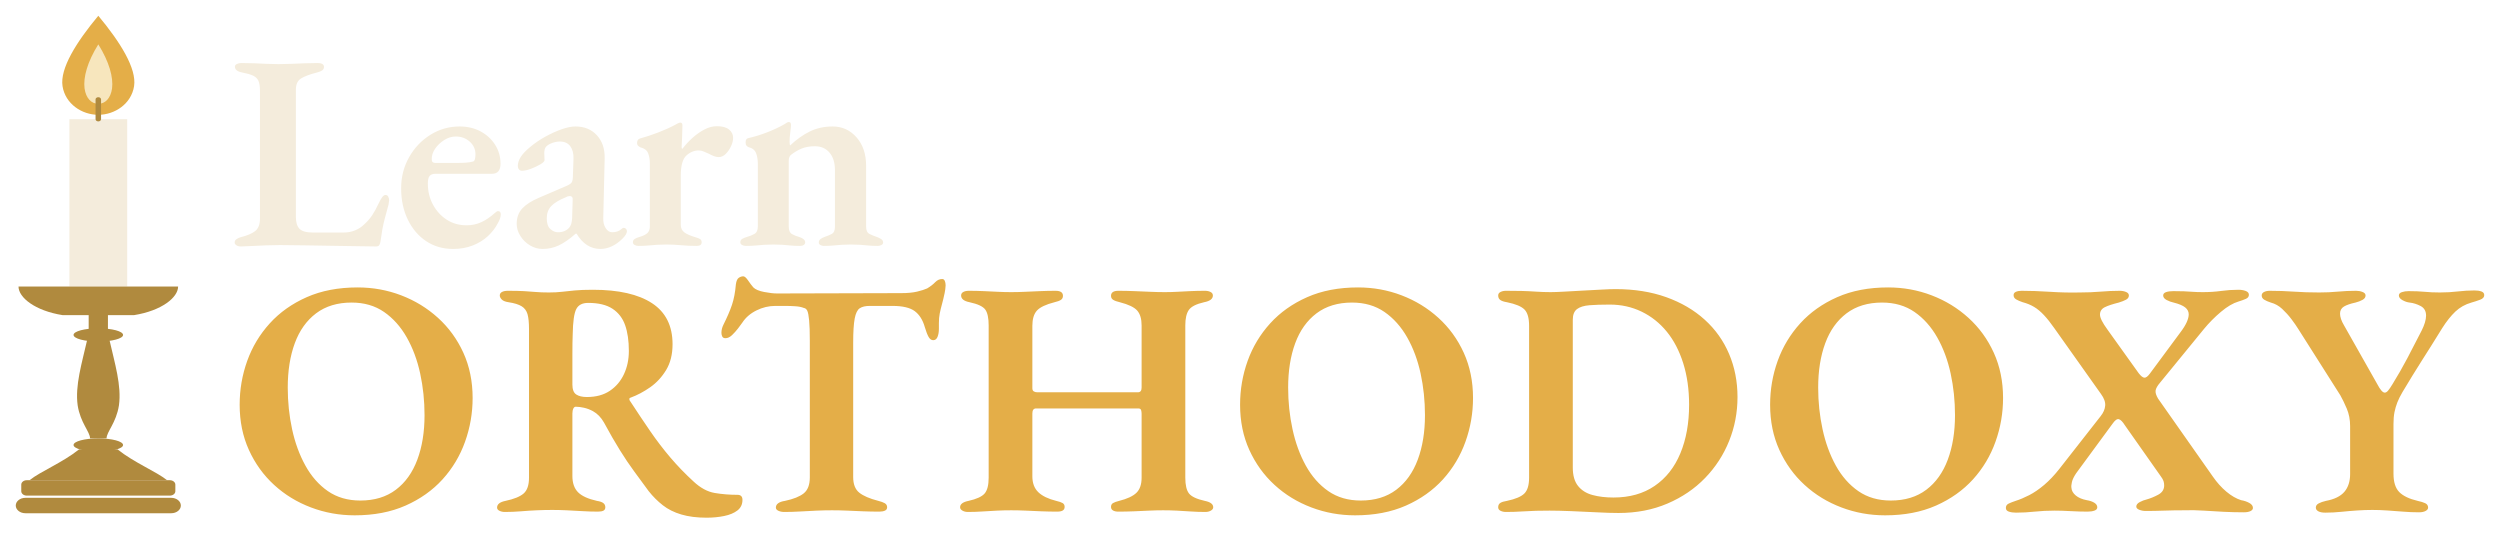
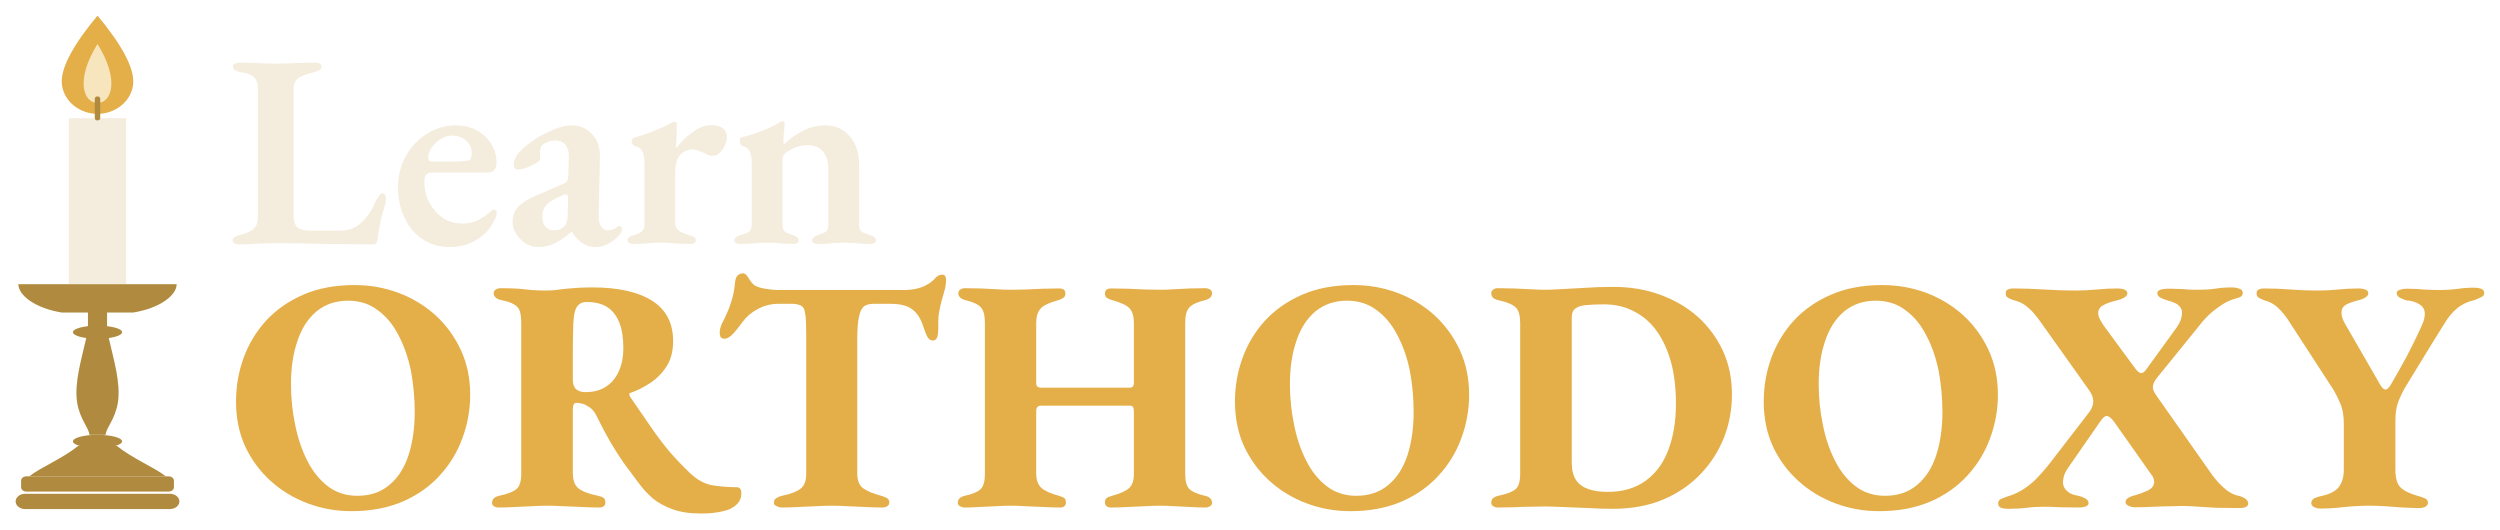
- <svg xmlns="http://www.w3.org/2000/svg" viewBox="-86.91 -194.44 951.97 203.13" role="img" aria-label="Learn Orthodoxy">
+ <svg xmlns="http://www.w3.org/2000/svg" viewBox="-86.91 -194.44 959.77 203.13" role="img" aria-label="Learn Orthodoxy">
  <g transform="translate(-80.91 -188.44) scale(1.0478 0.8382)">
    <path fill="#E4AE48" d="M30 0C38 12 44 24 43 32C42 40 36 45 30 45C24 45 18 40 17 32C16 24 22 12 30 0Z" />
    <path fill="#F7E6BD" d="M30 13C34 21 35.5 28 35 33C34.5 37.5 32.5 40 30 40C27.5 40 25.5 37.5 25 33C24.5 28 26 21 30 13Z" />
    <rect x="19.5" y="47" width="21" height="76" fill="#F4ECDC" stroke="none" stroke-width="1.4" />
    <rect x="29" y="37" width="2" height="11" rx="1" fill="#B08A3E" />
    <g fill="#B08A3E">
      <path d="M1 123H59C59 128 53 134 43 136H17C7 134 1 128 1 123Z" />
      <rect x="26.5" y="135" width="7" height="8" />
      <ellipse cx="30" cy="145" rx="9" ry="3" />
      <path d="M26 147C24 158 21.5 168 22.5 177C23.5 185 27 189 27 192H33C33 189 36.5 185 37.5 177C38.5 168 36 158 34 147Z" />
      <ellipse cx="30" cy="195" rx="9" ry="3" />
      <path d="M23 197H37C43 203 51 207 55 211H5C9 207 17 203 23 197Z" />
      <rect x="2" y="211" width="56" height="7" rx="2" />
      <rect x="0" y="219" width="60" height="7" rx="3.5" />
    </g>
  </g>
-   <path fill="#F4ECDC" d="M4.88 -100.59Q3.71 -100.59 3.07 -101.07Q2.44 -101.54 2.44 -102.07Q2.44 -102.92 3.18 -103.4Q3.92 -103.88 4.66 -104.09Q8.48 -105.04 10.28 -106.47Q12.08 -107.9 12.08 -111.19L12.08 -159.95Q12.08 -162.39 11.5 -163.66Q10.92 -164.93 9.49 -165.62Q8.06 -166.31 5.3 -166.84Q2.54 -167.37 2.54 -169.07Q2.54 -169.7 3.29 -170.07Q4.03 -170.44 4.98 -170.44Q7.63 -170.44 10.02 -170.34Q12.4 -170.23 14.63 -170.13Q16.85 -170.02 19.08 -170.02Q21.52 -170.02 24.01 -170.13Q26.5 -170.23 29.1 -170.34Q31.69 -170.44 34.13 -170.44Q35.19 -170.44 35.83 -170.07Q36.46 -169.7 36.46 -168.96Q36.46 -168.11 35.78 -167.63Q35.09 -167.16 33.81 -166.84Q29.68 -165.78 27.72 -164.56Q25.76 -163.34 25.76 -160.27L25.76 -111.83Q25.76 -108.75 27.14 -107.32Q28.51 -105.89 32.33 -105.89L43.88 -105.89Q46.32 -105.89 48.34 -106.74Q50.35 -107.59 51.62 -108.86Q53.53 -110.55 54.8 -112.46Q56.07 -114.37 57.24 -116.91Q57.98 -118.5 58.62 -119.35Q59.25 -120.2 59.89 -120.2Q60.63 -120.2 60.95 -119.51Q61.27 -118.82 61.27 -118.08Q61.27 -117.97 61.16 -117.44Q61.06 -116.91 61.06 -116.6Q60.21 -113.52 59.63 -111.3Q59.04 -109.07 58.67 -107Q58.3 -104.94 57.98 -102.5Q57.88 -101.76 57.56 -101.17Q57.24 -100.59 56.29 -100.59Q53.11 -100.59 48.65 -100.7Q44.2 -100.8 39.22 -100.85Q34.24 -100.91 29.2 -101.01Q24.17 -101.12 19.72 -101.12Q17.38 -101.12 14.36 -101.01Q11.34 -100.91 8.69 -100.75Q6.04 -100.59 4.88 -100.59ZM85.66 -99.64Q79.83 -99.64 75.38 -102.6Q70.92 -105.57 68.38 -110.82Q65.84 -116.07 65.84 -122.74Q65.84 -129.21 68.86 -134.56Q71.88 -139.92 76.97 -143.1Q82.05 -146.28 88.1 -146.28Q92.55 -146.28 96.05 -144.42Q99.54 -142.57 101.61 -139.33Q103.68 -136.1 103.68 -132.07Q103.68 -128.26 100.39 -128.26L78.87 -128.26Q77.39 -128.26 76.7 -127.46Q76.01 -126.67 76.01 -124.55Q76.01 -120.09 77.97 -116.49Q79.93 -112.89 83.22 -110.77Q86.51 -108.65 90.75 -108.65Q93.82 -108.65 96.42 -109.86Q99.01 -111.08 101.35 -113.2Q101.77 -113.52 102.09 -113.79Q102.41 -114.05 102.72 -114.05Q103.78 -114.05 103.78 -112.78Q103.78 -111.3 102.51 -109.18Q101.24 -106.74 98.86 -104.51Q96.47 -102.29 93.08 -100.96Q89.69 -99.64 85.66 -99.64ZM78.87 -132.39L86.4 -132.39Q89.16 -132.39 90.53 -132.5Q91.91 -132.6 93.18 -132.92Q93.71 -133.03 93.93 -133.82Q94.14 -134.62 94.14 -135.68Q94.14 -138.54 91.97 -140.5Q89.79 -142.46 86.61 -142.46Q84.39 -142.46 82.27 -141.13Q80.15 -139.81 78.77 -137.8Q77.39 -135.78 77.5 -133.66Q77.5 -132.39 78.87 -132.39ZM119.7 -99.64Q117.16 -99.64 114.88 -101.01Q112.6 -102.39 111.22 -104.62Q109.84 -106.84 109.84 -109.18Q109.84 -112.78 111.96 -115.06Q114.08 -117.34 118.32 -119.14L128.18 -123.38Q130.3 -124.23 130.78 -124.97Q131.25 -125.71 131.25 -127.73L131.47 -133.98Q131.57 -136.95 130.25 -138.75Q128.92 -140.55 126.27 -140.55Q124.89 -140.55 123.41 -140.02Q121.93 -139.49 121.08 -138.64Q120.65 -138.22 120.5 -137.53Q120.34 -136.84 120.34 -136.21Q120.34 -135.68 120.39 -134.88Q120.44 -134.09 120.44 -133.45Q120.44 -132.81 118.85 -131.86Q117.26 -130.91 115.25 -130.16Q113.23 -129.42 111.86 -129.42Q111.11 -129.42 110.69 -129.95Q110.27 -130.48 110.27 -131.22Q110.27 -132.92 111.38 -134.67Q112.49 -136.42 114.93 -138.43Q117.58 -140.66 120.76 -142.41Q123.94 -144.16 126.96 -145.22Q129.98 -146.28 132.21 -146.28Q137.3 -146.28 140.37 -142.94Q143.44 -139.6 143.34 -134.19L142.81 -111.51Q142.7 -109.18 143.71 -107.59Q144.72 -106 146.2 -106Q148.43 -106 149.8 -107.27Q150.23 -107.69 150.55 -107.69Q151.08 -107.69 151.45 -107.32Q151.82 -106.95 151.82 -106.42Q151.82 -105.25 150.12 -103.56Q148.21 -101.65 146.04 -100.64Q143.87 -99.64 141.75 -99.64Q136.13 -99.64 132.63 -105.47L132.31 -105.47Q128.82 -102.39 125.9 -101.01Q122.99 -99.64 119.7 -99.64ZM125.53 -106Q127.01 -106 128.07 -106.47Q129.13 -106.95 129.88 -107.8Q130.3 -108.33 130.57 -109.07Q130.83 -109.81 130.94 -111.19L131.15 -117.97Q131.25 -119.03 130.94 -119.4Q130.62 -119.78 130.19 -119.78Q129.98 -119.78 129.56 -119.72Q129.13 -119.67 128.6 -119.35Q124.68 -117.76 122.99 -115.96Q121.29 -114.16 121.29 -111.3Q121.29 -108.43 122.67 -107.21Q124.05 -106 125.53 -106ZM156.21 -100.8Q155.36 -100.8 154.72 -101.17Q154.09 -101.54 154.09 -102.18Q154.09 -103.03 154.78 -103.45Q155.46 -103.88 156.52 -104.19Q158.75 -104.83 159.65 -105.73Q160.55 -106.63 160.55 -108.22L160.55 -132.07Q160.55 -134.51 159.86 -136.15Q159.17 -137.8 156.95 -138.33Q156.52 -138.54 156.1 -138.91Q155.68 -139.28 155.68 -140.02Q155.68 -141.4 156.84 -141.72Q160.02 -142.57 163.73 -144Q167.44 -145.43 169.99 -146.81Q170.52 -147.12 171.15 -147.44Q171.79 -147.76 172.11 -147.76Q172.95 -147.76 172.95 -146.7Q172.95 -146.28 172.9 -144.79Q172.85 -143.31 172.8 -141.56Q172.74 -139.81 172.64 -138.43Q172.64 -137.8 172.95 -137.8Q174.65 -140.02 176.77 -141.93Q178.89 -143.84 181.28 -145.11Q183.66 -146.38 186.1 -146.38Q189.17 -146.38 190.71 -145.11Q192.25 -143.84 192.25 -141.93Q192.25 -140.45 191.45 -138.75Q190.66 -137.05 189.44 -135.83Q188.22 -134.62 186.73 -134.62Q185.89 -134.62 184.93 -134.99Q183.98 -135.36 183.02 -135.89Q182.07 -136.31 181.06 -136.74Q180.06 -137.16 179.21 -137.16Q176.56 -137.16 174.44 -135.2Q172.32 -133.24 172.32 -127.51L172.32 -108.86Q172.32 -106.95 173.7 -105.94Q175.07 -104.94 177.94 -104.09Q179.1 -103.77 179.69 -103.4Q180.27 -103.03 180.27 -102.18Q180.27 -100.8 178.36 -100.8Q175.18 -100.8 172.37 -101.07Q169.56 -101.33 166.81 -101.33Q165 -101.33 163.36 -101.23Q161.72 -101.12 160.02 -100.96Q158.33 -100.8 156.21 -100.8ZM197.11 -100.8Q196.26 -100.8 195.63 -101.17Q194.99 -101.54 194.99 -102.18Q194.99 -103.03 195.68 -103.45Q196.37 -103.88 197.43 -104.19Q199.02 -104.62 200.35 -105.36Q201.67 -106.1 201.67 -108.22L201.67 -131.97Q201.67 -134.4 200.98 -136.15Q200.29 -137.9 198.07 -138.43Q197.64 -138.64 197.32 -139.01Q197.01 -139.39 197.01 -140.23Q197.01 -141.61 197.96 -141.82Q201.67 -142.67 205.33 -144.1Q208.98 -145.53 211.74 -147.12Q212.16 -147.34 212.59 -147.65Q213.01 -147.97 213.44 -147.97Q213.97 -147.97 214.13 -147.6Q214.28 -147.23 214.28 -146.81Q214.28 -146.06 214.02 -144.05Q213.75 -142.04 213.75 -140.55Q213.75 -140.13 213.81 -139.65Q213.86 -139.17 213.97 -139.07Q217.57 -142.46 221.44 -144.37Q225.31 -146.28 230.18 -146.28Q235.59 -146.28 239.25 -142.14Q242.9 -138.01 242.9 -131.22L242.9 -108.12Q242.9 -106 244.18 -105.36Q245.45 -104.72 247.04 -104.19Q247.89 -103.88 248.63 -103.4Q249.37 -102.92 249.37 -102.07Q249.37 -101.44 248.68 -101.12Q247.99 -100.8 247.36 -100.8Q245.24 -100.8 243.65 -100.96Q242.06 -101.12 240.52 -101.23Q238.98 -101.33 237.07 -101.33Q235.27 -101.33 233.68 -101.23Q232.09 -101.12 230.45 -100.96Q228.81 -100.8 226.69 -100.8Q226.16 -100.8 225.52 -101.12Q224.88 -101.44 224.88 -102.07Q224.88 -102.92 225.52 -103.4Q226.16 -103.88 227 -104.19Q228.59 -104.72 229.81 -105.36Q231.03 -106 231.03 -108.12L231.03 -129.63Q231.03 -133.87 228.97 -136.31Q226.9 -138.75 223.4 -138.75Q220.54 -138.75 218.42 -137.9Q216.3 -137.05 214.28 -135.46Q213.86 -135.15 213.65 -134.56Q213.44 -133.98 213.44 -133.34L213.44 -108.12Q213.44 -106 214.66 -105.31Q215.87 -104.62 217.46 -104.19Q219.69 -103.45 219.69 -102.18Q219.69 -101.54 219.16 -101.17Q218.63 -100.8 217.78 -100.8Q215.66 -100.8 214.07 -100.96Q212.48 -101.12 211 -101.23Q209.51 -101.33 207.61 -101.33Q205.8 -101.33 204.21 -101.23Q202.62 -101.12 200.93 -100.96Q199.23 -100.8 197.11 -100.8Z" />
-   <path fill="#E4AE48" d="M48.13 1.79Q39.42 1.79 31.49 -1.22Q23.55 -4.22 17.47 -9.79Q11.39 -15.36 7.87 -23.1Q4.35 -30.85 4.35 -40.32Q4.35 -49.02 7.23 -57.02Q10.11 -65.02 15.81 -71.3Q21.5 -77.57 29.89 -81.28Q38.27 -84.99 49.28 -84.99Q57.98 -84.99 65.86 -81.98Q73.73 -78.98 79.87 -73.41Q86.02 -67.84 89.54 -60.1Q93.06 -52.35 93.06 -42.88Q93.06 -34.3 90.18 -26.24Q87.3 -18.18 81.6 -11.9Q75.9 -5.63 67.52 -1.92Q59.14 1.79 48.13 1.79ZM50.3 -3.84Q58.37 -3.84 63.81 -7.94Q69.25 -12.03 72 -19.39Q74.75 -26.75 74.75 -36.35Q74.75 -44.54 73.09 -52.22Q71.42 -59.9 67.97 -65.98Q64.51 -72.06 59.33 -75.65Q54.14 -79.23 46.98 -79.23Q38.91 -79.23 33.47 -75.14Q28.03 -71.04 25.34 -63.74Q22.66 -56.45 22.66 -46.85Q22.66 -38.66 24.32 -30.98Q25.98 -23.3 29.38 -17.15Q32.77 -11.01 37.95 -7.42Q43.14 -3.84 50.3 -3.84ZM182.12 2.69Q176.61 2.69 172.52 1.47Q168.42 0.26 165.48 -2.05Q162.53 -4.35 160.1 -7.42Q157.29 -11.26 154.6 -14.91Q151.91 -18.56 149.16 -22.98Q146.41 -27.39 143.08 -33.54Q141.41 -36.48 138.85 -37.89Q137.19 -38.78 135.46 -39.17Q133.73 -39.55 132.58 -39.55Q131.81 -39.68 131.43 -38.91Q131.05 -38.14 131.05 -36.99L131.05 -13.18Q131.05 -9.22 133.16 -7.04Q135.27 -4.86 140.39 -3.71Q142.05 -3.46 142.82 -2.88Q143.59 -2.3 143.59 -1.28Q143.59 -0.38 142.89 0Q142.18 0.38 140.77 0.38Q137.83 0.38 134.76 0.19Q131.69 0 128.81 -0.13Q125.93 -0.26 123.37 -0.26Q120.55 -0.26 117.54 -0.13Q114.53 0 111.46 0.26Q108.39 0.51 105.32 0.51Q104.17 0.51 103.27 0.06Q102.37 -0.38 102.37 -1.15Q102.37 -3.07 105.57 -3.71Q110.44 -4.74 112.49 -6.53Q114.53 -8.32 114.53 -12.54L114.53 -69.12Q114.53 -72.83 113.96 -74.82Q113.38 -76.8 111.72 -77.82Q110.05 -78.85 106.73 -79.36Q104.93 -79.62 104.17 -80.38Q103.4 -81.15 103.4 -81.92Q103.4 -82.82 104.23 -83.26Q105.06 -83.71 106.47 -83.71Q110.31 -83.71 112.61 -83.58Q114.92 -83.46 117.03 -83.26Q119.14 -83.07 122.09 -83.07Q124.9 -83.07 127.08 -83.33Q129.25 -83.58 131.94 -83.84Q134.63 -84.1 138.85 -84.1Q153.57 -84.1 161.38 -78.98Q169.19 -73.86 169.19 -63.36Q169.19 -57.6 166.76 -53.57Q164.33 -49.54 160.68 -46.98Q157.03 -44.42 153.19 -43.01Q152.68 -42.88 152.74 -42.37Q152.81 -41.86 153.19 -41.47Q157.03 -35.58 160.68 -30.27Q164.33 -24.96 168.36 -20.22Q172.39 -15.49 177.13 -11.14Q181.09 -7.42 185.25 -6.72Q189.41 -6.02 193.89 -6.02Q195.81 -6.02 195.81 -4.1Q195.81 -1.54 193.89 -0.06Q191.97 1.41 188.84 2.05Q185.7 2.69 182.12 2.69ZM136.55 -43.26Q141.8 -43.26 145.32 -45.63Q148.84 -48 150.69 -51.97Q152.55 -55.94 152.55 -60.8Q152.55 -66.56 151.14 -70.59Q149.73 -74.62 146.34 -76.86Q142.95 -79.1 137.06 -79.1Q133.73 -79.1 132.52 -76.74Q131.3 -74.37 131.17 -67.2Q131.05 -64.26 131.05 -59.46Q131.05 -54.66 131.05 -48Q131.05 -45.18 132.52 -44.22Q133.99 -43.26 136.55 -43.26ZM211.73 0.51Q210.45 0.51 209.49 0.06Q208.53 -0.38 208.53 -1.15Q208.53 -2.18 209.43 -2.82Q210.32 -3.46 211.99 -3.71Q216.85 -4.74 219.16 -6.59Q221.46 -8.45 221.46 -12.67L221.46 -64.51Q221.46 -69.76 221.2 -72.45Q220.95 -75.14 220.5 -76.1Q220.05 -77.06 219.16 -77.18Q217.88 -77.7 215.96 -77.82Q214.04 -77.95 212.24 -77.95L208.28 -77.95Q204.56 -77.95 201.11 -76.22Q197.65 -74.5 195.73 -71.55Q195.22 -70.78 194.13 -69.38Q193.04 -67.97 191.83 -66.82Q190.61 -65.66 189.33 -65.66Q188.44 -65.66 188.12 -66.3Q187.8 -66.94 187.8 -67.71Q187.8 -69.25 188.56 -70.78Q190.74 -75.14 191.83 -78.4Q192.92 -81.66 193.3 -86.14Q193.56 -88.06 194.39 -88.64Q195.22 -89.22 196.12 -89.22Q196.88 -89.22 197.97 -87.62Q199.06 -86.02 199.96 -84.99Q201.11 -83.84 204.05 -83.26Q207 -82.69 209.04 -82.69L256.28 -82.82Q259.86 -82.82 262.29 -83.39Q264.72 -83.97 266.13 -84.61Q268.05 -85.76 269.2 -86.98Q270.36 -88.19 271.89 -88.19Q272.53 -88.19 272.85 -87.49Q273.17 -86.78 273.17 -85.76Q273.17 -85.12 273.04 -84.29Q272.92 -83.46 272.79 -82.82Q272.28 -80.38 271.76 -78.53Q271.25 -76.67 270.93 -75.07Q270.61 -73.47 270.61 -71.42L270.61 -69.25Q270.61 -67.46 270.1 -66.18Q269.59 -64.9 268.44 -64.9Q267.41 -64.9 266.71 -66.11Q266 -67.33 265.24 -69.89Q264.08 -73.98 261.4 -75.97Q258.71 -77.95 252.95 -77.95L244.24 -77.95Q241.81 -77.95 240.47 -77.06Q239.12 -76.16 238.55 -73.15Q237.97 -70.14 237.97 -63.87L237.97 -12.8Q237.97 -8.7 240.28 -6.85Q242.58 -4.99 247.57 -3.71Q249.11 -3.33 250 -2.82Q250.9 -2.3 250.9 -1.28Q250.9 -0.38 250.07 0Q249.24 0.38 247.96 0.38Q244.88 0.38 241.81 0.26Q238.74 0.13 235.73 0Q232.72 -0.13 229.91 -0.13Q227.09 -0.13 224.08 0Q221.08 0.13 217.94 0.32Q214.8 0.51 211.73 0.51ZM281.63 0.51Q280.47 0.51 279.58 0Q278.68 -0.51 278.68 -1.28Q278.68 -3.07 281.88 -3.71Q286.49 -4.74 288.03 -6.53Q289.56 -8.32 289.56 -12.54L289.56 -70.53Q289.56 -74.75 288.28 -76.54Q287 -78.34 282.27 -79.36Q279.07 -80 279.07 -81.92Q279.07 -82.82 279.9 -83.26Q280.73 -83.71 282.01 -83.71Q285.08 -83.71 287.77 -83.58Q290.46 -83.46 293.02 -83.33Q295.58 -83.2 298.14 -83.2Q300.7 -83.2 303.45 -83.33Q306.2 -83.46 309.15 -83.58Q312.09 -83.71 315.03 -83.71Q317.85 -83.71 317.85 -81.79Q317.85 -80.77 317.08 -80.26Q316.31 -79.74 314.65 -79.36Q309.66 -78.08 307.93 -76.16Q306.2 -74.24 306.2 -70.4L306.2 -46.59Q306.2 -45.7 306.78 -45.38Q307.35 -45.06 308.12 -45.06L346.39 -45.06Q347.8 -45.06 347.8 -46.85L347.8 -70.53Q347.8 -74.24 346.14 -76.16Q344.47 -78.08 339.48 -79.36Q337.82 -79.74 336.99 -80.26Q336.15 -80.77 336.15 -81.79Q336.15 -83.71 338.97 -83.71Q342.04 -83.71 345.11 -83.58Q348.19 -83.46 351.07 -83.33Q353.95 -83.2 356.63 -83.2Q359.07 -83.2 361.37 -83.33Q363.67 -83.46 366.3 -83.58Q368.92 -83.71 371.99 -83.71Q373.15 -83.71 374.04 -83.26Q374.94 -82.82 374.94 -81.92Q374.94 -80 371.61 -79.36Q367.13 -78.34 365.79 -76.42Q364.44 -74.5 364.44 -70.53L364.44 -12.54Q364.44 -8.32 365.85 -6.53Q367.26 -4.74 371.87 -3.71Q375.07 -3.07 375.07 -1.28Q375.07 -0.51 374.17 0Q373.27 0.51 372.12 0.51Q369.18 0.51 366.49 0.32Q363.8 0.13 361.18 0Q358.55 -0.13 355.99 -0.13Q353.43 -0.13 350.62 0Q347.8 0.13 344.86 0.26Q341.91 0.38 338.84 0.38Q337.69 0.38 336.92 -0.06Q336.15 -0.51 336.15 -1.41Q336.15 -2.43 336.92 -2.88Q337.69 -3.33 339.23 -3.71Q343.83 -4.86 345.82 -6.78Q347.8 -8.7 347.8 -12.54L347.8 -36.86Q347.8 -37.63 347.61 -38.27Q347.42 -38.91 346.52 -38.91L307.61 -38.91Q306.2 -38.91 306.2 -36.99L306.2 -13.06Q306.2 -9.22 308.44 -7.04Q310.68 -4.86 315.29 -3.71Q316.95 -3.33 317.72 -2.88Q318.49 -2.43 318.49 -1.41Q318.49 -0.51 317.79 -0.06Q317.08 0.38 315.67 0.38Q312.73 0.38 309.66 0.26Q306.59 0.13 303.71 0Q300.83 -0.13 298.14 -0.13Q295.45 -0.13 292.76 0Q290.07 0.13 287.26 0.32Q284.44 0.51 281.63 0.51ZM429.08 1.79Q420.37 1.79 412.44 -1.22Q404.5 -4.22 398.42 -9.79Q392.34 -15.36 388.82 -23.1Q385.3 -30.85 385.3 -40.32Q385.3 -49.02 388.18 -57.02Q391.06 -65.02 396.76 -71.3Q402.45 -77.57 410.84 -81.28Q419.22 -84.99 430.23 -84.99Q438.93 -84.99 446.8 -81.98Q454.68 -78.98 460.82 -73.41Q466.96 -67.84 470.48 -60.1Q474 -52.35 474 -42.88Q474 -34.3 471.12 -26.24Q468.24 -18.18 462.55 -11.9Q456.85 -5.63 448.47 -1.92Q440.08 1.79 429.08 1.79ZM431.25 -3.84Q439.32 -3.84 444.76 -7.94Q450.2 -12.03 452.95 -19.39Q455.7 -26.75 455.7 -36.35Q455.7 -44.54 454.04 -52.22Q452.37 -59.9 448.92 -65.98Q445.46 -72.06 440.28 -75.65Q435.09 -79.23 427.92 -79.23Q419.86 -79.23 414.42 -75.14Q408.98 -71.04 406.29 -63.74Q403.6 -56.45 403.6 -46.85Q403.6 -38.66 405.27 -30.98Q406.93 -23.3 410.32 -17.15Q413.72 -11.01 418.9 -7.42Q424.08 -3.84 431.25 -3.84ZM529.4 0.9Q525.95 0.9 521.08 0.64Q516.22 0.38 511.29 0.19Q506.36 0 503.16 0Q500.6 0 497.98 0.06Q495.35 0.13 492.54 0.32Q489.72 0.51 486.52 0.51Q485.37 0.51 484.47 0.06Q483.58 -0.38 483.58 -1.28Q483.58 -2.43 484.41 -2.94Q485.24 -3.46 486.91 -3.71Q491.77 -4.74 493.56 -6.53Q495.35 -8.32 495.35 -12.54L495.35 -70.4Q495.35 -74.75 493.63 -76.54Q491.9 -78.34 486.91 -79.36Q485.24 -79.62 484.41 -80.19Q483.58 -80.77 483.58 -81.92Q483.58 -82.82 484.47 -83.26Q485.37 -83.71 486.52 -83.71Q489.59 -83.71 492.41 -83.65Q495.23 -83.58 497.98 -83.39Q500.73 -83.2 503.55 -83.2Q505.47 -83.2 508.73 -83.39Q511.99 -83.58 515.77 -83.78Q519.55 -83.97 522.87 -84.16Q526.2 -84.35 528.25 -84.35Q539 -84.35 547.58 -81.28Q556.15 -78.21 562.23 -72.7Q568.31 -67.2 571.51 -59.65Q574.71 -52.1 574.71 -43.26Q574.71 -34.43 571.51 -26.5Q568.31 -18.56 562.36 -12.42Q556.41 -6.27 548.03 -2.69Q539.64 0.9 529.4 0.9ZM527.48 -4.99Q536.7 -4.99 543.16 -9.41Q549.63 -13.82 552.95 -21.82Q556.28 -29.82 556.28 -40.32Q556.28 -49.02 554.04 -56.13Q551.8 -63.23 547.77 -68.16Q543.74 -73.09 538.17 -75.78Q532.6 -78.46 526.07 -78.46Q521.47 -78.46 518.33 -78.21Q515.19 -77.95 513.59 -76.74Q511.99 -75.52 511.99 -72.7L511.99 -16.38Q511.99 -11.9 513.98 -9.41Q515.96 -6.91 519.48 -5.95Q523 -4.99 527.48 -4.99ZM630.91 1.79Q622.2 1.79 614.27 -1.22Q606.33 -4.22 600.25 -9.79Q594.17 -15.36 590.65 -23.1Q587.13 -30.85 587.13 -40.32Q587.13 -49.02 590.01 -57.02Q592.89 -65.02 598.59 -71.3Q604.28 -77.57 612.67 -81.28Q621.05 -84.99 632.06 -84.99Q640.76 -84.99 648.63 -81.98Q656.51 -78.98 662.65 -73.41Q668.79 -67.84 672.31 -60.1Q675.83 -52.35 675.83 -42.88Q675.83 -34.3 672.95 -26.24Q670.07 -18.18 664.38 -11.9Q658.68 -5.63 650.3 -1.92Q641.91 1.79 630.91 1.79ZM633.08 -3.84Q641.15 -3.84 646.59 -7.94Q652.03 -12.03 654.78 -19.39Q657.53 -26.75 657.53 -36.35Q657.53 -44.54 655.87 -52.22Q654.2 -59.9 650.75 -65.98Q647.29 -72.06 642.11 -75.65Q636.92 -79.23 629.75 -79.23Q621.69 -79.23 616.25 -75.14Q610.81 -71.04 608.12 -63.74Q605.43 -56.45 605.43 -46.85Q605.43 -38.66 607.1 -30.98Q608.76 -23.3 612.15 -17.15Q615.55 -11.01 620.73 -7.42Q625.91 -3.84 633.08 -3.84ZM680.74 0.77Q679.2 0.77 678.05 0.38Q676.9 0 676.9 -1.02Q676.9 -2.18 677.98 -2.69Q679.07 -3.2 680.61 -3.71Q683.04 -4.48 685.79 -5.89Q688.54 -7.3 691.49 -9.79Q694.43 -12.29 697.25 -15.87L712.99 -35.97Q714.53 -37.89 714.72 -39.94Q714.91 -41.98 713.12 -44.42L695.33 -69.5Q693.28 -72.45 691.42 -74.43Q689.57 -76.42 687.65 -77.57Q685.73 -78.72 683.3 -79.36Q681.76 -79.87 680.8 -80.45Q679.84 -81.02 679.84 -82.05Q679.84 -82.94 680.74 -83.33Q681.63 -83.71 682.91 -83.71Q687.78 -83.71 693.66 -83.33Q699.55 -82.94 705.06 -83.07Q709.15 -83.07 712.99 -83.39Q716.83 -83.71 720.29 -83.71Q721.57 -83.71 722.66 -83.26Q723.74 -82.82 723.74 -81.92Q723.74 -80.9 722.66 -80.32Q721.57 -79.74 719.9 -79.23Q716.32 -78.34 714.53 -77.44Q712.74 -76.54 712.74 -74.62Q712.74 -72.83 715.55 -68.99L727.46 -52.35Q728.74 -50.69 729.63 -50.62Q730.53 -50.56 731.68 -52.1L743.33 -67.84Q744.99 -70.02 745.76 -71.74Q746.53 -73.47 746.53 -74.75Q746.53 -76.29 745.18 -77.38Q743.84 -78.46 740.77 -79.23Q739.49 -79.49 738.14 -80.19Q736.8 -80.9 736.8 -81.92Q736.8 -82.82 737.89 -83.2Q738.98 -83.58 740.64 -83.58Q742.94 -83.58 744.61 -83.52Q746.27 -83.46 747.94 -83.33Q749.6 -83.2 751.9 -83.2Q755.62 -83.2 758.88 -83.65Q762.14 -84.1 765.47 -84.1Q767.01 -84.1 768.22 -83.65Q769.44 -83.2 769.44 -82.18Q769.44 -81.15 768.29 -80.64Q767.14 -80.13 765.47 -79.62Q762.4 -78.72 758.82 -75.71Q755.23 -72.7 752.29 -69.12L735.65 -48.77Q734.11 -46.98 733.92 -45.76Q733.73 -44.54 734.88 -42.62L755.74 -12.93Q758.05 -9.6 760.86 -7.23Q763.68 -4.86 766.5 -3.97Q768.16 -3.71 769.57 -2.94Q770.98 -2.18 770.98 -1.02Q770.98 -0.26 770.02 0.19Q769.06 0.64 767.52 0.64Q763.81 0.64 759.9 0.45Q756 0.26 752.22 0Q748.45 -0.26 744.61 -0.13Q740.77 -0.13 737.12 0Q733.47 0.13 730.14 0.13Q728.86 0.13 727.71 -0.32Q726.56 -0.77 726.56 -1.54Q726.56 -2.56 727.9 -3.26Q729.25 -3.97 730.4 -4.22Q732.7 -4.86 734.94 -6.08Q737.18 -7.3 737.18 -9.6Q737.18 -10.5 736.93 -11.26Q736.67 -12.03 735.9 -13.06L722.21 -32.51Q720.93 -34.56 719.9 -34.82Q718.88 -35.07 717.47 -33.02L703.65 -14.21Q702.37 -12.29 702.05 -10.88Q701.73 -9.47 701.86 -8.7Q701.98 -7.04 703.52 -5.76Q705.06 -4.48 707.74 -3.97Q709.41 -3.71 710.56 -3.01Q711.71 -2.3 711.71 -1.28Q711.71 -0.38 710.62 0Q709.54 0.38 708 0.38Q704.93 0.38 701.54 0.19Q698.14 0 695.46 0Q691.49 0 687.9 0.38Q684.32 0.77 680.74 0.77ZM798.51 0.77Q796.85 0.77 795.89 0.26Q794.93 -0.26 794.93 -1.15Q794.93 -2.18 796.02 -2.75Q797.11 -3.33 798.77 -3.71Q803.63 -4.61 805.81 -7.17Q807.99 -9.73 807.99 -13.95L807.99 -32.13Q807.99 -35.84 806.71 -38.85Q805.43 -41.86 804.27 -43.9L788.27 -69.12Q787.25 -70.78 785.65 -72.9Q784.05 -75.01 782.13 -76.8Q780.21 -78.59 777.78 -79.23Q776.24 -79.74 775.28 -80.32Q774.32 -80.9 774.32 -81.92Q774.32 -82.82 775.22 -83.26Q776.11 -83.71 777.39 -83.71Q782 -83.71 786.55 -83.39Q791.09 -83.07 796.21 -83.07Q799.92 -83.07 803.31 -83.39Q806.71 -83.71 810.29 -83.71Q811.57 -83.71 812.72 -83.26Q813.87 -82.82 813.87 -81.92Q813.87 -80.9 812.72 -80.26Q811.57 -79.62 810.03 -79.23Q807.09 -78.59 805.62 -77.7Q804.15 -76.8 804.15 -75.01Q804.15 -73.09 805.68 -70.53L818.35 -48.13Q820.02 -44.93 821.17 -44.93Q821.81 -44.93 822.45 -45.7Q823.09 -46.46 824.11 -48.13Q827.19 -53.12 829.75 -57.98Q832.31 -62.85 835.25 -68.61Q836.02 -70.14 836.47 -71.62Q836.91 -73.09 836.91 -74.24Q836.91 -76.8 834.87 -77.89Q832.82 -78.98 830.64 -79.23Q829.36 -79.36 827.95 -80.13Q826.55 -80.9 826.55 -81.92Q826.55 -82.82 827.7 -83.2Q828.85 -83.58 830.26 -83.58Q833.71 -83.58 836.34 -83.33Q838.96 -83.07 842.16 -83.07Q845.75 -83.07 849.01 -83.46Q852.27 -83.84 855.35 -83.84Q856.88 -83.84 857.97 -83.46Q859.06 -83.07 859.06 -82.05Q859.06 -80.9 857.52 -80.32Q855.99 -79.74 854.19 -79.23Q850.61 -78.21 848.05 -75.78Q845.49 -73.34 843.06 -69.5Q840.88 -65.92 838.96 -62.91Q837.04 -59.9 835.31 -57.15Q833.59 -54.4 831.79 -51.52Q830 -48.64 827.95 -45.18Q826.67 -43.01 825.97 -41.22Q825.27 -39.42 824.88 -37.5Q824.5 -35.58 824.5 -33.02L824.5 -14.08Q824.5 -9.34 826.67 -7.1Q828.85 -4.86 833.71 -3.71Q835.51 -3.33 836.59 -2.82Q837.68 -2.3 837.68 -1.15Q837.68 -0.38 836.72 0.13Q835.76 0.64 834.23 0.64Q831.15 0.64 828.08 0.38Q825.01 0.13 822.13 -0.06Q819.25 -0.26 816.43 -0.26Q813.62 -0.26 810.67 -0.06Q807.73 0.13 804.66 0.45Q801.59 0.77 798.51 0.77Z" />
+   <defs>
+     <path id="g700-73-128" d="M48 1.8Q39.2 1.8 31.2 -1.2Q23.2 -4.2 17 -9.8Q10.8 -15.4 7.2 -23.1Q3.7 -30.8 3.7 -40.3Q3.7 -49 6.6 -57Q9.5 -65 15.2 -71.3Q21 -77.6 29.5 -81.3Q38 -85 49.2 -85Q58.1 -85 66.1 -82Q74.1 -79 80.3 -73.4Q86.4 -67.8 90 -60.1Q93.6 -52.3 93.6 -42.9Q93.6 -34.3 90.6 -26.2Q87.7 -18.2 81.9 -11.9Q76.2 -5.6 67.7 -1.9Q59.1 1.8 48 1.8ZM50.3 -4.1Q57.6 -4.1 62.5 -8.2Q67.5 -12.3 69.9 -19.6Q72.3 -26.9 72.3 -36.3Q72.3 -44.2 70.9 -51.8Q69.4 -59.4 66.2 -65.5Q63.1 -71.7 58.2 -75.3Q53.4 -79 46.7 -79Q39.6 -79 34.6 -74.9Q29.7 -70.8 27.3 -63.6Q24.8 -56.4 24.8 -47Q24.8 -39 26.4 -31.4Q27.9 -23.8 31 -17.7Q34.1 -11.5 38.9 -7.8Q43.7 -4.1 50.3 -4.1Z" />
+     <path id="g700-89-128" d="M82.6 2.7Q76 2.7 71.6 1.1Q67.1 -0.5 63.9 -3.1Q60.8 -5.8 58.4 -9.1Q55.6 -12.8 52.9 -16.5Q50.3 -20.2 47.7 -24.6Q45.2 -28.9 42.4 -34.6Q41.1 -37.4 38.9 -38.5Q37.8 -39.3 36.6 -39.5Q35.5 -39.8 34.6 -39.8Q33.9 -39.8 33.5 -39.1Q33.2 -38.4 33.2 -37.2L33.2 -12.8Q33.2 -8.8 35.3 -7Q37.5 -5.2 42.9 -4.1Q44.3 -3.8 45 -3.3Q45.7 -2.7 45.7 -1.5Q45.7 -0.6 45.1 -0.1Q44.4 0.4 43.3 0.4Q40.5 0.4 36.8 0.2Q33.2 0 29.6 -0.1Q26 -0.3 23.4 -0.3Q20.7 -0.3 17.5 -0.1Q14.3 0 10.9 0.2Q7.6 0.4 4.7 0.4Q3.7 0.4 2.9 -0.1Q2.2 -0.5 2.2 -1.4Q2.2 -3.5 4.9 -4.1Q9.7 -5.1 11.6 -6.7Q13.4 -8.3 13.4 -12.5L13.4 -70Q13.4 -73.1 12.9 -74.9Q12.3 -76.7 10.6 -77.6Q9 -78.6 5.8 -79.2Q4.1 -79.6 3.5 -80.3Q2.8 -81 2.8 -81.9Q2.8 -82.7 3.6 -83.3Q4.4 -83.8 5.6 -83.8Q9.7 -83.8 12.4 -83.6Q15 -83.3 17.3 -83.1Q19.7 -82.9 22.9 -82.9Q25.9 -82.9 28.1 -83.3Q30.3 -83.6 33.2 -83.8Q36.1 -84.1 40.6 -84.1Q55.6 -84.1 63.6 -79Q71.7 -73.9 71.7 -63.5Q71.7 -57.7 69.2 -53.8Q66.7 -49.9 62.9 -47.4Q59.1 -44.9 55.3 -43.6Q54.8 -43.5 54.9 -43.1Q54.9 -42.6 55.2 -42.1Q59 -36.5 62.7 -31.2Q66.3 -25.9 70.1 -21.3Q74 -16.8 78.1 -12.9Q82.4 -8.8 87 -8.1Q91.5 -7.4 96 -7.4Q97.9 -7.4 97.9 -5.1Q97.9 -2.3 95.9 -0.6Q94 1.2 90.5 1.9Q87 2.7 82.6 2.7ZM38 -43.9Q42.9 -43.9 46.1 -46.1Q49.3 -48.3 50.9 -52Q52.6 -55.8 52.6 -60.7Q52.6 -66.6 51.1 -70.5Q49.5 -74.5 46.5 -76.5Q43.4 -78.5 38.5 -78.5Q35.7 -78.5 34.5 -76.2Q33.3 -74 33.3 -66.7Q33.2 -63.7 33.2 -59.3Q33.2 -54.8 33.2 -48.6Q33.2 -46.1 34.5 -45Q35.8 -43.9 38 -43.9Z" />
+     <path id="g700-98-128" d="M26.4 0.4Q25.5 0.4 24.5 -0.1Q23.4 -0.5 23.4 -1.4Q23.4 -2.6 24.3 -3.2Q25.2 -3.8 26.5 -4.1Q31.4 -5.1 33.6 -6.8Q35.8 -8.4 35.8 -12.5L35.8 -65.4Q35.8 -70.4 35.6 -72.8Q35.3 -75.1 34.9 -76Q34.4 -76.8 33.8 -77.1Q32.6 -77.7 30.8 -77.8Q28.9 -77.8 27.8 -77.8L25 -77.8Q20.9 -77.8 17.2 -75.8Q13.6 -73.9 11.4 -70.9Q10.8 -70 9.5 -68.4Q8.3 -66.8 7 -65.6Q5.6 -64.4 4.4 -64.4Q3.3 -64.4 2.9 -65.1Q2.6 -65.8 2.6 -66.7Q2.6 -68.2 3.3 -69.9Q5.8 -74.7 6.9 -78.2Q8.1 -81.7 8.5 -86.1Q8.7 -88.1 9.6 -88.8Q10.5 -89.5 11.7 -89.5Q12.5 -89.5 13.6 -87.8Q14.6 -86.1 15.7 -85.1Q17 -84.1 20 -83.6Q23 -83.1 25 -83.1L73.1 -83.1Q76.3 -83.1 78.5 -83.7Q80.8 -84.3 81.9 -85Q84 -86.1 85.2 -87.5Q86.4 -89 88.1 -89Q88.8 -89 89.2 -88.4Q89.5 -87.8 89.5 -86.8Q89.5 -86.3 89.4 -85.5Q89.3 -84.7 89.2 -84.1Q88.6 -81.7 87.9 -79.4Q87.3 -77.2 86.9 -75.1Q86.5 -73.1 86.5 -70.9L86.5 -68.3Q86.5 -66.3 86.1 -65Q85.6 -63.7 84.4 -63.7Q83.2 -63.7 82.4 -65Q81.7 -66.2 80.8 -68.9Q79.4 -73.5 76.6 -75.6Q73.9 -77.8 68.2 -77.8L61.6 -77.8Q59.4 -77.8 58.1 -76.9Q56.7 -75.9 56.1 -73Q55.4 -70.1 55.4 -64.3L55.4 -12.7Q55.4 -8.8 57.5 -7.1Q59.7 -5.4 64.6 -4.1Q65.9 -3.7 66.8 -3.2Q67.7 -2.7 67.7 -1.5Q67.7 -0.6 66.9 -0.1Q66.2 0.4 65 0.4Q62.2 0.4 58.7 0.2Q55.2 0 51.7 -0.1Q48.1 -0.3 45.6 -0.3Q42.9 -0.3 39.5 -0.1Q36.1 0 32.7 0.2Q29.3 0.4 26.4 0.4Z" />
+     <path id="g700-45-128" d="M5 0.4Q4.1 0.4 3.3 -0.1Q2.4 -0.5 2.4 -1.4Q2.4 -3.5 5.1 -4.1Q9.6 -5.1 11.2 -6.7Q12.8 -8.3 12.8 -12.4L12.8 -70.5Q12.8 -74.7 11.3 -76.4Q9.9 -78.1 5.4 -79.2Q2.6 -79.9 2.6 -81.9Q2.6 -82.8 3.4 -83.3Q4.2 -83.8 5.1 -83.8Q8.1 -83.8 11.1 -83.7Q14.2 -83.6 17.2 -83.4Q20.1 -83.2 22.7 -83.2Q25.2 -83.2 28.5 -83.3Q31.7 -83.5 35.1 -83.6Q38.5 -83.7 41.3 -83.7Q43.7 -83.7 43.7 -81.8Q43.7 -80.6 42.9 -80.1Q42.2 -79.6 41 -79.2Q35.8 -77.8 34.2 -76Q32.5 -74.2 32.5 -70.4L32.5 -47.4Q32.5 -46.3 33.1 -45.9Q33.7 -45.6 34.6 -45.6L68.4 -45.6Q70 -45.6 70 -47.4L70 -70.4Q70 -74.2 68.4 -76Q66.8 -77.8 61.7 -79.2Q60.3 -79.6 59.6 -80.1Q58.9 -80.6 58.9 -81.8Q58.9 -83.7 61.3 -83.7Q64.1 -83.7 67.6 -83.6Q71 -83.5 74.4 -83.3Q77.7 -83.2 80.3 -83.2Q82.7 -83.2 85.6 -83.4Q88.5 -83.6 91.5 -83.7Q94.5 -83.8 97.4 -83.8Q98.4 -83.8 99.2 -83.3Q100 -82.8 100 -81.9Q100 -79.9 97.3 -79.2Q92.7 -78.1 91.2 -76.3Q89.7 -74.6 89.7 -70.5L89.7 -12.5Q89.7 -8.3 91.3 -6.7Q92.9 -5.1 97.3 -4.1Q100 -3.5 100 -1.4Q100 -0.5 99.2 -0.1Q98.4 0.4 97.5 0.4Q94.9 0.4 91.8 0.2Q88.7 0 85.6 -0.1Q82.6 -0.3 80 -0.3Q77.4 -0.3 74.2 -0.1Q70.9 0 67.5 0.2Q64 0.4 61.2 0.4Q60.2 0.4 59.5 -0.1Q58.9 -0.6 58.9 -1.5Q58.9 -2.8 59.6 -3.3Q60.3 -3.7 61.6 -4.1Q66.4 -5.4 68.2 -7.1Q70 -8.8 70 -12.5L70 -36.5Q70 -37.5 69.7 -38.1Q69.4 -38.7 68.5 -38.7L34.3 -38.7Q32.5 -38.7 32.5 -36.6L32.5 -12.7Q32.5 -9.1 34.4 -7.2Q36.4 -5.4 41.2 -4.1Q42.5 -3.7 43.2 -3.3Q43.9 -2.8 43.9 -1.5Q43.9 -0.6 43.3 -0.1Q42.8 0.4 41.6 0.4Q38.8 0.4 35.3 0.2Q31.9 0 28.5 -0.1Q25.2 -0.3 22.7 -0.3Q20.1 -0.3 17 -0.1Q13.8 0 10.7 0.2Q7.6 0.4 5 0.4Z" />
+     <path id="g700-22-128" d="M48.9 0.9Q44.5 0.9 39.4 0.6Q34.2 0.4 29.7 0.2Q25.2 0 22.9 0Q20.4 0 17.3 0.1Q14.2 0.1 10.9 0.3Q7.7 0.4 4.7 0.4Q3.8 0.4 3.1 -0.1Q2.3 -0.5 2.3 -1.4Q2.3 -2.6 3 -3.2Q3.7 -3.8 5 -4.1Q9.9 -5.1 11.7 -6.7Q13.4 -8.3 13.4 -12.4L13.4 -70.5Q13.4 -74.6 11.8 -76.3Q10.1 -78.1 5 -79.2Q3.7 -79.5 3 -80.1Q2.3 -80.8 2.3 -81.9Q2.3 -82.8 3.1 -83.3Q3.8 -83.8 4.7 -83.8Q7.7 -83.8 10.9 -83.7Q14.2 -83.6 17.3 -83.4Q20.5 -83.2 23 -83.2Q25.1 -83.2 28.4 -83.4Q31.7 -83.6 35.7 -83.8Q39.6 -84 43.2 -84.2Q46.9 -84.3 49.2 -84.3Q58.9 -84.3 67.1 -81.3Q75.4 -78.3 81.6 -72.8Q87.8 -67.2 91.3 -59.6Q94.7 -52.1 94.7 -43Q94.7 -34.4 91.7 -26.6Q88.6 -18.7 82.7 -12.5Q76.8 -6.3 68.4 -2.7Q59.9 0.9 48.9 0.9ZM47 -5.6Q55.7 -5.6 61.6 -9.9Q67.5 -14.2 70.3 -21.8Q73.2 -29.4 73.2 -39.5Q73.2 -48.1 71.4 -55.1Q69.5 -62.1 66 -67.1Q62.5 -72.1 57.3 -74.8Q52.1 -77.6 45.6 -77.6Q41.5 -77.6 38.7 -77.3Q36 -77.1 34.6 -76Q33.2 -75 33.2 -72.7L33.2 -16.9Q33.2 -12.7 34.8 -10.2Q36.4 -7.8 39.5 -6.7Q42.6 -5.6 47 -5.6Z" />
+     <path id="g700-120-128" d="M3.2 0.9Q1.7 0.9 0.5 0.5Q-0.6 0 -0.6 -1.1Q-0.6 -2.4 0.5 -2.9Q1.5 -3.3 2.8 -3.8Q5.4 -4.5 7.9 -5.9Q10.4 -7.3 13.1 -9.7Q15.7 -12.2 18.7 -15.9L34.2 -36Q35.8 -38 35.9 -40.2Q36 -42.4 34.2 -44.8L16 -70.4Q14.5 -72.6 13 -74.3Q11.5 -76 9.7 -77.3Q7.8 -78.6 5.4 -79.2Q4.1 -79.6 3.2 -80.1Q2.3 -80.6 2.3 -81.9Q2.3 -82.9 3.1 -83.3Q4 -83.7 5 -83.7Q10.8 -83.7 17 -83.3Q23.2 -82.9 29.2 -82.9Q33.3 -82.9 37.3 -83.3Q41.3 -83.7 45.4 -83.7Q46.6 -83.7 47.8 -83.3Q49 -82.8 49 -81.9Q49 -80.9 47.8 -80.2Q46.6 -79.5 45.3 -79.2Q41.5 -78.3 39.6 -77.2Q37.8 -76.2 37.8 -74.1Q37.8 -72.6 39.8 -69.6L52 -53Q53.3 -51.3 54.2 -51.2Q55.2 -51.1 56.3 -52.7L66.9 -67.3Q68.7 -69.6 69.4 -71.4Q70 -73.1 70 -74.4Q70 -76 68.7 -77.2Q67.5 -78.3 64.4 -79.1Q63.1 -79.5 61.8 -80.1Q60.5 -80.8 60.5 -81.9Q60.5 -82.8 61.7 -83.2Q62.9 -83.6 64.5 -83.6Q67.1 -83.6 68.7 -83.5Q70.4 -83.5 72.1 -83.3Q73.7 -83.2 76.2 -83.2Q79.9 -83.2 82.7 -83.6Q85.5 -84.1 89.2 -84.1Q90.6 -84.1 92 -83.6Q93.3 -83.2 93.3 -82Q93.3 -80.8 92.1 -80.3Q90.9 -79.9 89.5 -79.5Q86.7 -78.6 83.5 -76.2Q80.3 -73.9 77.8 -70.9L60.3 -49.3Q58.9 -47.5 58.8 -46.1Q58.6 -44.7 60.2 -42.5L81.5 -12.2Q83.6 -9.3 86 -7.2Q88.3 -5.1 90.8 -4.3Q92.2 -4.1 93.8 -3.3Q95.4 -2.4 95.4 -1.1Q95.4 -0.3 94.5 0.2Q93.6 0.6 92 0.6Q87.3 0.6 83.1 0.5Q78.9 0.3 74.9 0Q71 -0.3 66.9 -0.1Q63.1 -0.1 59.3 0.1Q55.6 0.3 51.7 0.3Q50.6 0.3 49.4 -0.3Q48.3 -0.8 48.3 -1.7Q48.3 -2.7 49.5 -3.4Q50.8 -4.1 52 -4.3Q54.4 -5 56.8 -6.1Q59.3 -7.3 59.3 -9.5Q59.3 -10.1 59 -10.9Q58.8 -11.6 58.1 -12.4L44.2 -32.1Q42.6 -34.4 41.4 -34.7Q40.2 -35.1 38.5 -32.5L26.5 -15.2Q24.8 -12.8 24.5 -11.1Q24.2 -9.5 24.3 -8.7Q24.6 -6.9 26.1 -5.7Q27.5 -4.5 30.2 -4.1Q31.6 -3.8 32.8 -3.1Q34.1 -2.4 34.1 -1.3Q34.1 -0.4 33 0Q31.9 0.4 30.3 0.4Q26.6 0.4 23.1 0.3Q19.6 0.1 17.3 0.1Q13.4 0.1 10.3 0.5Q7.2 0.9 3.2 0.9Z" />
+     <path id="g700-121-128" d="M24.7 0.8Q23 0.8 22 0.2Q21 -0.4 21 -1.3Q21 -2.4 22.1 -3.1Q23.3 -3.7 24.8 -4Q29.7 -5 31.6 -7.5Q33.5 -10 33.5 -14.1L33.5 -31.7Q33.5 -36.2 32.3 -39.2Q31.1 -42.1 29.6 -44.7L13.1 -70.1Q12 -71.9 10.6 -73.7Q9.2 -75.5 7.4 -77Q5.5 -78.5 3.1 -79.1Q1.8 -79.6 0.9 -80.1Q0 -80.6 0 -81.9Q0 -82.8 0.8 -83.3Q1.7 -83.7 2.7 -83.7Q8.1 -83.7 13 -83.3Q17.9 -82.9 23.4 -82.9Q27.7 -82.9 31.4 -83.3Q35.2 -83.7 39.4 -83.7Q40.6 -83.7 41.7 -83.3Q42.9 -82.8 42.9 -81.9Q42.9 -80.9 41.7 -80.2Q40.6 -79.5 39.2 -79.2Q35.7 -78.3 34.2 -77.4Q32.6 -76.4 32.6 -74.4Q32.6 -72.4 34.1 -69.9L47.2 -47.2Q48.4 -44.9 49.5 -44.9Q50.1 -44.9 50.6 -45.5Q51.2 -46.1 51.8 -47.2Q54.9 -52.5 57.7 -57.7Q60.4 -62.8 63.1 -68.7Q63.7 -70 64.2 -71.4Q64.6 -72.8 64.6 -74Q64.6 -76.4 62.4 -77.7Q60.2 -79 57.7 -79.1Q56.5 -79.4 55.1 -80.1Q53.8 -80.8 53.8 -81.9Q53.8 -82.8 55 -83.2Q56.2 -83.6 57.5 -83.6Q61.2 -83.6 64.1 -83.3Q67.1 -83.1 70.5 -83.1Q73.9 -83.1 76.9 -83.5Q80 -84 83.6 -84Q85 -84 86.2 -83.6Q87.4 -83.2 87.4 -81.9Q87.4 -80.8 86.1 -80.3Q84.9 -79.7 83.5 -79.2Q79.6 -78.3 76.9 -76Q74.2 -73.7 72.3 -70.5Q70.3 -67.2 68.3 -64.1Q66.3 -60.9 64.5 -57.9Q62.6 -54.8 60.7 -51.7Q58.8 -48.6 56.8 -45.3Q55.8 -43.5 55 -41.6Q54.1 -39.7 53.7 -37.6Q53.3 -35.6 53.3 -32.9L53.3 -14.1Q53.3 -9.3 55.2 -7.4Q57.1 -5.4 62.1 -4Q63.6 -3.6 64.7 -3.1Q65.8 -2.6 65.8 -1.4Q65.8 -0.5 64.8 0.1Q63.9 0.6 62.5 0.6Q59.7 0.6 56.2 0.4Q52.7 0.1 49.3 -0.1Q46 -0.3 43.4 -0.3Q40.7 -0.3 37.5 -0.1Q34.3 0.1 31 0.5Q27.7 0.8 24.7 0.8Z" />
+     <path id="g600-62-106" d="M4.9 0.5Q3.7 0.5 3.1 0.1Q2.4 -0.4 2.4 -0.9Q2.4 -1.8 3.2 -2.3Q3.9 -2.8 4.7 -3Q8.5 -3.9 10.3 -5.3Q12.1 -6.8 12.1 -10.1L12.1 -58.8Q12.1 -61.3 11.5 -62.5Q10.9 -63.8 9.5 -64.5Q8.1 -65.2 5.3 -65.7Q2.5 -66.2 2.5 -67.9Q2.5 -68.6 3.3 -68.9Q4 -69.3 5 -69.3Q7.6 -69.3 10 -69.2Q12.4 -69.1 14.6 -69Q16.9 -68.9 19.1 -68.9Q21.5 -68.9 24 -69Q26.5 -69.1 29.1 -69.2Q31.7 -69.3 34.1 -69.3Q35.2 -69.3 35.8 -68.9Q36.5 -68.6 36.5 -67.8Q36.5 -67 35.8 -66.5Q35.1 -66 33.8 -65.7Q29.7 -64.7 27.7 -63.4Q25.8 -62.2 25.8 -59.1L25.8 -10.7Q25.8 -7.6 27.1 -6.2Q28.5 -4.8 32.3 -4.8L43.9 -4.8Q46.3 -4.8 48.3 -5.6Q50.4 -6.5 51.6 -7.7Q53.5 -9.4 54.8 -11.3Q56.1 -13.2 57.2 -15.8Q58 -17.4 58.6 -18.2Q59.3 -19.1 59.9 -19.1Q60.6 -19.1 61 -18.4Q61.3 -17.7 61.3 -17Q61.3 -16.8 61.2 -16.3Q61.1 -15.8 61.1 -15.5Q60.2 -12.4 59.6 -10.2Q59 -7.9 58.7 -5.9Q58.3 -3.8 58 -1.4Q57.9 -0.6 57.6 0Q57.2 0.5 56.3 0.5Q53.1 0.5 48.7 0.4Q44.2 0.3 39.2 0.3Q34.2 0.2 29.2 0.1Q24.2 0 19.7 0Q17.4 0 14.4 0.1Q11.3 0.2 8.7 0.4Q6 0.5 4.9 0.5Z" />
+     <path id="g600-440-106" d="M22.5 1.5Q16.6 1.5 12.2 -1.5Q7.7 -4.4 5.2 -9.7Q2.7 -14.9 2.7 -21.6Q2.7 -28.1 5.7 -33.4Q8.7 -38.8 13.8 -42Q18.9 -45.2 24.9 -45.2Q29.4 -45.2 32.9 -43.3Q36.4 -41.4 38.4 -38.2Q40.5 -35 40.5 -30.9Q40.5 -27.1 37.2 -27.1L15.7 -27.1Q14.2 -27.1 13.5 -26.3Q12.8 -25.5 12.8 -23.4Q12.8 -19 14.8 -15.4Q16.8 -11.8 20 -9.6Q23.3 -7.5 27.6 -7.5Q30.6 -7.5 33.2 -8.7Q35.8 -10 38.2 -12.1Q38.6 -12.4 38.9 -12.7Q39.2 -12.9 39.5 -12.9Q40.6 -12.9 40.6 -11.7Q40.6 -10.2 39.3 -8.1Q38.1 -5.6 35.7 -3.4Q33.3 -1.2 29.9 0.2Q26.5 1.5 22.5 1.5ZM15.7 -31.3L23.2 -31.3Q26 -31.3 27.4 -31.4Q28.7 -31.5 30 -31.8Q30.5 -31.9 30.7 -32.7Q31 -33.5 31 -34.6Q31 -37.4 28.8 -39.4Q26.6 -41.3 23.4 -41.3Q21.2 -41.3 19.1 -40Q17 -38.7 15.6 -36.7Q14.2 -34.7 14.3 -32.5Q14.3 -31.3 15.7 -31.3Z" />
+     <path id="g600-415-106" d="M13.3 1.5Q10.7 1.5 8.4 0.1Q6.2 -1.3 4.8 -3.5Q3.4 -5.7 3.4 -8.1Q3.4 -11.7 5.5 -13.9Q7.6 -16.2 11.9 -18L21.7 -22.3Q23.9 -23.1 24.3 -23.8Q24.8 -24.6 24.8 -26.6L25 -32.9Q25.1 -35.8 23.8 -37.6Q22.5 -39.4 19.8 -39.4Q18.4 -39.4 17 -38.9Q15.5 -38.4 14.6 -37.5Q14.2 -37.1 14.1 -36.4Q13.9 -35.7 13.9 -35.1Q13.9 -34.6 13.9 -33.8Q14 -33 14 -32.3Q14 -31.7 12.4 -30.7Q10.8 -29.8 8.8 -29Q6.8 -28.3 5.4 -28.3Q4.7 -28.3 4.2 -28.8Q3.8 -29.4 3.8 -30.1Q3.8 -31.8 4.9 -33.5Q6 -35.3 8.5 -37.3Q11.1 -39.5 14.3 -41.3Q17.5 -43 20.5 -44.1Q23.5 -45.2 25.8 -45.2Q30.9 -45.2 33.9 -41.8Q37 -38.5 36.9 -33.1L36.4 -10.4Q36.3 -8.1 37.3 -6.5Q38.3 -4.9 39.8 -4.9Q42 -4.9 43.4 -6.1Q43.8 -6.6 44.1 -6.6Q44.6 -6.6 45 -6.2Q45.4 -5.8 45.4 -5.3Q45.4 -4.1 43.7 -2.4Q41.8 -0.5 39.6 0.5Q37.4 1.5 35.3 1.5Q29.7 1.5 26.2 -4.3L25.9 -4.3Q22.4 -1.3 19.5 0.1Q16.5 1.5 13.3 1.5ZM19.1 -4.9Q20.6 -4.9 21.6 -5.3Q22.7 -5.8 23.4 -6.7Q23.9 -7.2 24.1 -7.9Q24.4 -8.7 24.5 -10.1L24.7 -16.8Q24.8 -17.9 24.5 -18.3Q24.2 -18.7 23.7 -18.7Q23.5 -18.7 23.1 -18.6Q22.7 -18.5 22.2 -18.2Q18.2 -16.6 16.5 -14.8Q14.8 -13 14.8 -10.2Q14.8 -7.3 16.2 -6.1Q17.6 -4.9 19.1 -4.9Z" />
+     <path id="g600-506-106" d="M4.7 0.3Q3.8 0.3 3.2 0Q2.5 -0.4 2.5 -1.1Q2.5 -1.9 3.2 -2.3Q3.9 -2.8 5 -3.1Q7.2 -3.7 8.1 -4.6Q9 -5.5 9 -7.1L9 -30.9Q9 -33.4 8.3 -35Q7.6 -36.7 5.4 -37.2Q5 -37.4 4.6 -37.8Q4.1 -38.2 4.1 -38.9Q4.1 -40.3 5.3 -40.6Q8.5 -41.4 12.2 -42.9Q15.9 -44.3 18.4 -45.7Q19 -46 19.6 -46.3Q20.3 -46.6 20.6 -46.6Q21.4 -46.6 21.4 -45.6Q21.4 -45.2 21.4 -43.7Q21.3 -42.2 21.3 -40.4Q21.2 -38.7 21.1 -37.3Q21.1 -36.7 21.4 -36.7Q23.1 -38.9 25.2 -40.8Q27.4 -42.7 29.7 -44Q32.1 -45.3 34.6 -45.3Q37.6 -45.3 39.2 -44Q40.7 -42.7 40.7 -40.8Q40.7 -39.3 39.9 -37.6Q39.1 -35.9 37.9 -34.7Q36.7 -33.5 35.2 -33.5Q34.3 -33.5 33.4 -33.9Q32.4 -34.2 31.5 -34.8Q30.5 -35.2 29.5 -35.6Q28.5 -36 27.7 -36Q25 -36 22.9 -34.1Q20.8 -32.1 20.8 -26.4L20.8 -7.7Q20.8 -5.8 22.2 -4.8Q23.5 -3.8 26.4 -3Q27.6 -2.6 28.1 -2.3Q28.7 -1.9 28.7 -1.1Q28.7 0.3 26.8 0.3Q23.6 0.3 20.8 0.1Q18 -0.2 15.3 -0.2Q13.5 -0.2 11.8 -0.1Q10.2 0 8.5 0.2Q6.8 0.3 4.7 0.3Z" />
+     <path id="g600-484-106" d="M4.5 0.3Q3.6 0.3 3 0Q2.3 -0.4 2.3 -1.1Q2.3 -1.9 3 -2.3Q3.7 -2.8 4.8 -3.1Q6.4 -3.5 7.7 -4.2Q9 -5 9 -7.1L9 -30.8Q9 -33.3 8.3 -35Q7.6 -36.8 5.4 -37.3Q5 -37.5 4.7 -37.9Q4.4 -38.3 4.4 -39.1Q4.4 -40.5 5.3 -40.7Q9 -41.5 12.7 -43Q16.3 -44.4 19.1 -46Q19.5 -46.2 19.9 -46.5Q20.4 -46.8 20.8 -46.8Q21.3 -46.8 21.5 -46.5Q21.6 -46.1 21.6 -45.7Q21.6 -44.9 21.4 -42.9Q21.1 -40.9 21.1 -39.4Q21.1 -39 21.2 -38.5Q21.2 -38 21.3 -37.9Q24.9 -41.3 28.8 -43.2Q32.7 -45.2 37.5 -45.2Q42.9 -45.2 46.6 -41Q50.2 -36.9 50.2 -30.1L50.2 -7Q50.2 -4.9 51.5 -4.2Q52.8 -3.6 54.4 -3.1Q55.2 -2.8 56 -2.3Q56.7 -1.8 56.7 -0.9Q56.7 -0.3 56 0Q55.3 0.3 54.7 0.3Q52.6 0.3 51 0.2Q49.4 0 47.9 -0.1Q46.3 -0.2 44.4 -0.2Q42.6 -0.2 41 -0.1Q39.4 0 37.8 0.2Q36.2 0.3 34 0.3Q33.5 0.3 32.9 0Q32.2 -0.3 32.2 -0.9Q32.2 -1.8 32.9 -2.3Q33.5 -2.8 34.3 -3.1Q35.9 -3.6 37.2 -4.2Q38.4 -4.9 38.4 -7L38.4 -28.5Q38.4 -32.7 36.3 -35.2Q34.2 -37.6 30.7 -37.6Q27.9 -37.6 25.8 -36.8Q23.6 -35.9 21.6 -34.3Q21.2 -34 21 -33.4Q20.8 -32.9 20.8 -32.2L20.8 -7Q20.8 -4.9 22 -4.2Q23.2 -3.5 24.8 -3.1Q27 -2.3 27 -1.1Q27 -0.4 26.5 0Q26 0.3 25.1 0.3Q23 0.3 21.4 0.2Q19.8 0 18.3 -0.1Q16.9 -0.2 15 -0.2Q13.1 -0.2 11.6 -0.1Q10 0 8.3 0.2Q6.6 0.3 4.5 0.3Z" />
+   </defs>
+   <g fill="#F4ECDC">
+     <use href="#g600-62-106" x="0" y="-101.1" />
+     <use href="#g600-440-106" x="63.2" y="-101.1" />
+     <use href="#g600-415-106" x="106.5" y="-101.1" />
+     <use href="#g600-506-106" x="151.5" y="-101.1" />
+     <use href="#g600-484-106" x="192.7" y="-101.1" />
+   </g>
+   <g fill="#E4AE48">
+     <use href="#g700-73-128" x="0" y="0" />
+     <use href="#g700-89-128" x="99.8" y="0" />
+     <use href="#g700-98-128" x="186.8" y="0" />
+     <use href="#g700-45-128" x="278.4" y="0" />
+     <use href="#g700-73-128" x="383.5" y="0" />
+     <use href="#g700-22-128" x="483.3" y="0" />
+     <use href="#g700-73-128" x="586.5" y="0" />
+     <use href="#g700-120-128" x="680.8" y="0" />
+     <use href="#g700-121-128" x="779.4" y="0" />
+   </g>
</svg>
